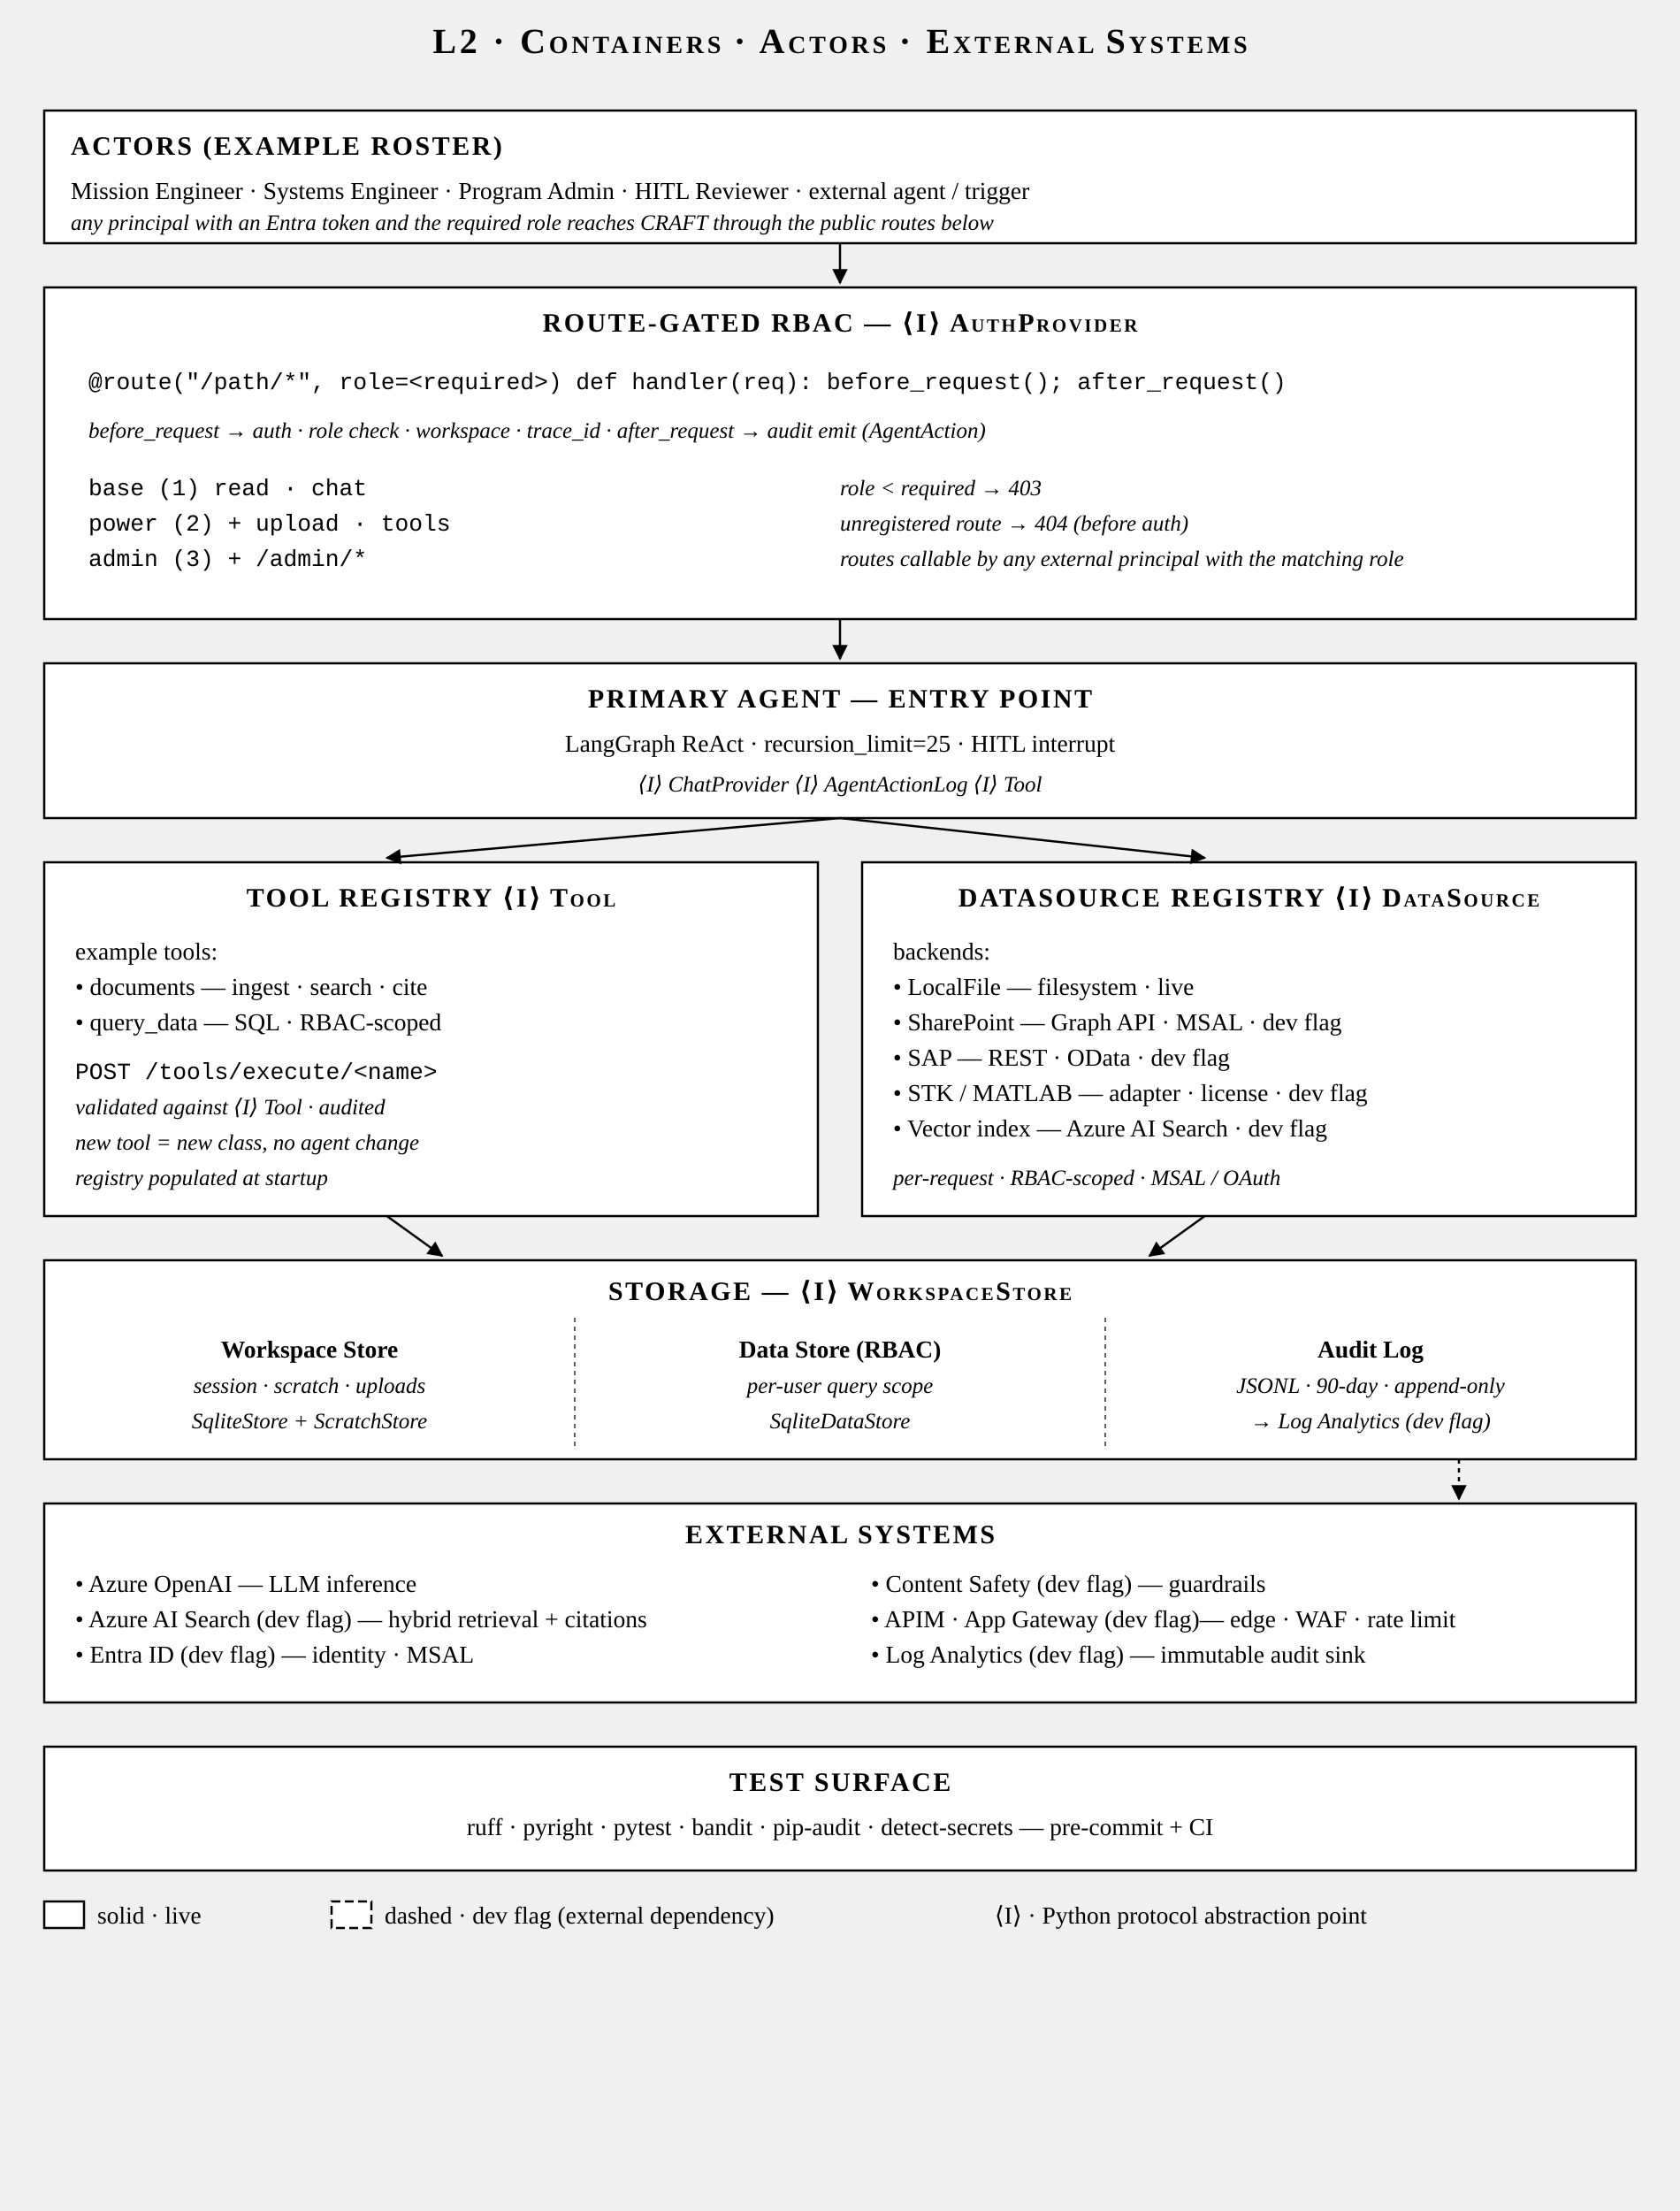
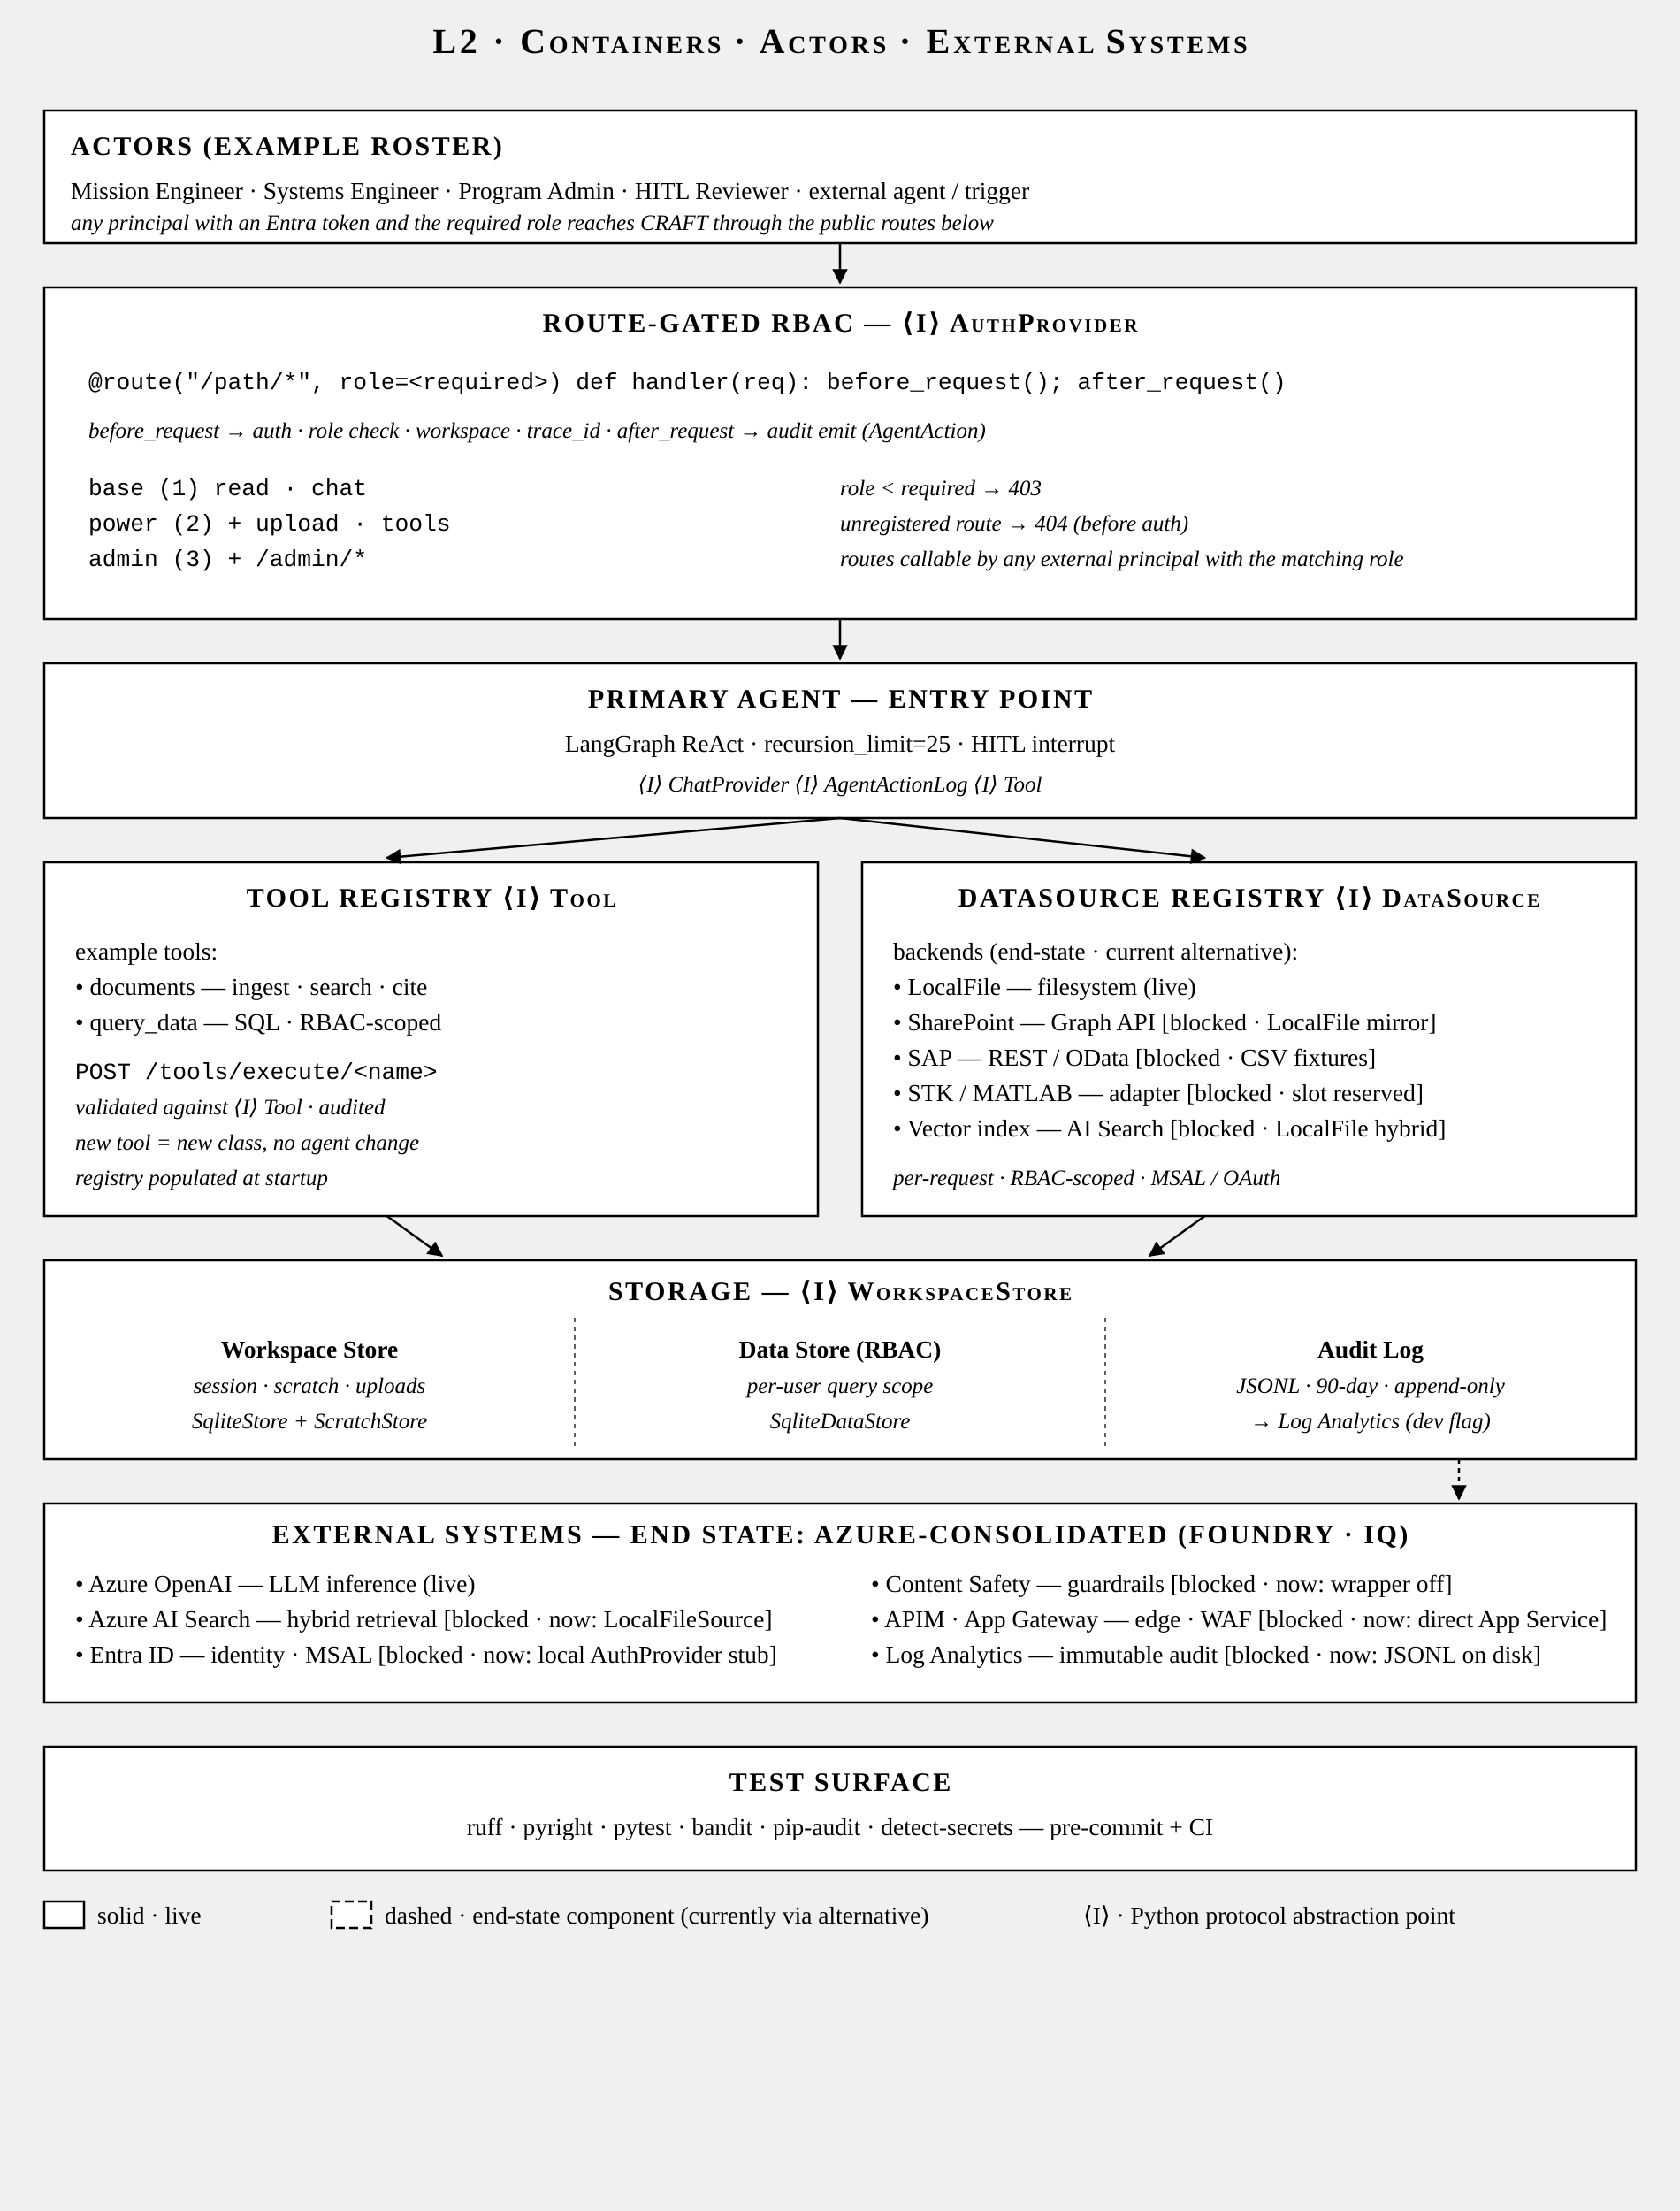
<svg xmlns="http://www.w3.org/2000/svg" viewBox="0 0 760 1000" font-family="Times New Roman, Times, serif">
  <defs>
    <marker id="arrL2" viewBox="0 0 10 10" refX="9" refY="5" markerWidth="7" markerHeight="7" orient="auto-start-reverse">
      <path d="M 0 0 L 10 5 L 0 10 z" fill="#000" />
    </marker>
    <style>
      .box { fill: #fff; stroke: #000; stroke-width: 1; }
      .box-dashed { fill: #fff; stroke: #000; stroke-width: 1; stroke-dasharray: 4 2; }
      .lbl { font-size: 11px; fill: #000; }
      .lbl-c { font-size: 11px; fill: #000; text-anchor: middle; }
      .lbl-i { font-size: 10px; fill: #000; font-style: italic; }
      .lbl-i-c { font-size: 10px; fill: #000; font-style: italic; text-anchor: middle; }
      .head { font-size: 12px; font-weight: bold; font-variant: small-caps; letter-spacing: 1px; fill: #000; text-anchor: middle; }
      .head-l { font-size: 12px; font-weight: bold; font-variant: small-caps; letter-spacing: 1px; fill: #000; }
      .iface { font-size: 10px; font-style: italic; fill: #000; text-anchor: middle; }
      .edge { stroke: #000; stroke-width: 1; fill: none; }
      .edge-aud { stroke: #000; stroke-width: 1; fill: none; stroke-dasharray: 2 2; }
      .title { font-size: 16px; font-weight: bold; font-variant: small-caps; letter-spacing: 1.5px; fill: #000; text-anchor: middle; }
      .mono { font-family: "Courier New", Courier, monospace; font-size: 10.5px; fill: #000; }
    </style>
  </defs>
  <text x="380" y="24" class="title">L2 · Containers · Actors · External Systems</text>
  <g transform="translate(20,50)">
    <rect x="0" y="0" width="720" height="60" class="box" />
    <text x="12" y="20" class="head-l">ACTORS (EXAMPLE ROSTER)</text>
    <text x="12" y="40" class="lbl">Mission Engineer   ·   Systems Engineer   ·   Program Admin   ·   HITL Reviewer   ·   external agent / trigger</text>
    <text x="12" y="54" class="lbl-i">any principal with an Entra token and the required role reaches CRAFT through the public routes below</text>
  </g>
  <g transform="translate(20,130)">
    <rect x="0" y="0" width="720" height="150" class="box" />
    <text x="360" y="20" class="head">ROUTE-GATED RBAC   —   ⟨I⟩ AuthProvider</text>
    <text x="20" y="46" class="mono">@route("/path/*", role=&lt;required&gt;)   def handler(req): before_request(); after_request()</text>
    <text x="20" y="68" class="lbl-i">before_request → auth · role check · workspace · trace_id   ·   after_request → audit emit (AgentAction)</text>
    <text x="20" y="94" class="mono">base   (1)   read · chat</text>
    <text x="20" y="110" class="mono">power  (2)   + upload · tools</text>
    <text x="20" y="126" class="mono">admin  (3)   + /admin/*</text>
    <text x="360" y="94" class="lbl-i">role &lt; required → 403</text>
    <text x="360" y="110" class="lbl-i">unregistered route → 404 (before auth)</text>
    <text x="360" y="126" class="lbl-i">routes callable by any external principal with the matching role</text>
  </g>
  <g transform="translate(20,300)">
    <rect x="0" y="0" width="720" height="70" class="box" />
    <text x="360" y="20" class="head">PRIMARY AGENT — ENTRY POINT</text>
    <text x="360" y="40" class="lbl-c">LangGraph ReAct · recursion_limit=25 · HITL interrupt</text>
    <text x="360" y="58" class="iface">⟨I⟩ ChatProvider   ⟨I⟩ AgentActionLog   ⟨I⟩ Tool</text>
  </g>
  <g transform="translate(20,390)">
    <rect x="0" y="0" width="350" height="160" class="box" />
    <text x="175" y="20" class="head">TOOL REGISTRY   ⟨I⟩ Tool</text>
    <text x="14" y="44" class="lbl">example tools:</text>
    <text x="14" y="60" class="lbl">• documents  — ingest · search · cite</text>
    <text x="14" y="76" class="lbl">• query_data — SQL · RBAC-scoped</text>
    <text x="14" y="98" class="mono">POST /tools/execute/&lt;name&gt;</text>
    <text x="14" y="114" class="lbl-i">validated against ⟨I⟩ Tool · audited</text>
    <text x="14" y="130" class="lbl-i">new tool = new class, no agent change</text>
    <text x="14" y="146" class="lbl-i">registry populated at startup</text>
    <rect x="370" y="0" width="350" height="160" class="box" />
    <text x="545" y="20" class="head">DATASOURCE REGISTRY   ⟨I⟩ DataSource</text>
-     <text x="384" y="44" class="lbl">backends:</text>
-     <text x="384" y="60" class="lbl">• LocalFile    — filesystem · live</text>
-     <text x="384" y="76" class="lbl">• SharePoint   — Graph API · MSAL · dev flag</text>
-     <text x="384" y="92" class="lbl">• SAP          — REST · OData · dev flag</text>
-     <text x="384" y="108" class="lbl">• STK / MATLAB — adapter · license · dev flag</text>
-     <text x="384" y="124" class="lbl">• Vector index — Azure AI Search · dev flag</text>
+     <text x="384" y="44" class="lbl">backends (end-state · current alternative):</text>
+     <text x="384" y="60" class="lbl">• LocalFile    — filesystem (live)</text>
+     <text x="384" y="76" class="lbl">• SharePoint   — Graph API [blocked · LocalFile mirror]</text>
+     <text x="384" y="92" class="lbl">• SAP          — REST / OData [blocked · CSV fixtures]</text>
+     <text x="384" y="108" class="lbl">• STK / MATLAB — adapter [blocked · slot reserved]</text>
+     <text x="384" y="124" class="lbl">• Vector index — AI Search [blocked · LocalFile hybrid]</text>
    <text x="384" y="146" class="lbl-i">per-request · RBAC-scoped · MSAL / OAuth</text>
  </g>
  <g transform="translate(20,570)">
    <rect x="0" y="0" width="720" height="90" class="box" />
    <text x="360" y="18" class="head">STORAGE   —   ⟨I⟩ WorkspaceStore</text>
    <line x1="240" y1="26" x2="240" y2="86" stroke="#000" stroke-width="0.5" stroke-dasharray="2 2" />
    <line x1="480" y1="26" x2="480" y2="86" stroke="#000" stroke-width="0.5" stroke-dasharray="2 2" />
    <text x="120" y="44" class="lbl-c" font-weight="bold">Workspace Store</text>
    <text x="120" y="60" class="lbl-i-c">session · scratch · uploads</text>
    <text x="120" y="76" class="iface">SqliteStore + ScratchStore</text>
    <text x="360" y="44" class="lbl-c" font-weight="bold">Data Store (RBAC)</text>
    <text x="360" y="60" class="lbl-i-c">per-user query scope</text>
    <text x="360" y="76" class="iface">SqliteDataStore</text>
    <text x="600" y="44" class="lbl-c" font-weight="bold">Audit Log</text>
    <text x="600" y="60" class="lbl-i-c">JSONL · 90-day · append-only</text>
    <text x="600" y="76" class="iface">→ Log Analytics (dev flag)</text>
  </g>
  <g transform="translate(20,680)">
    <rect x="0" y="0" width="720" height="90" class="box" />
-     <text x="360" y="18" class="head">EXTERNAL SYSTEMS</text>
-     <text x="14" y="40" class="lbl">• Azure OpenAI                  — LLM inference</text>
-     <text x="14" y="56" class="lbl">• Azure AI Search  (dev flag)   — hybrid retrieval + citations</text>
-     <text x="14" y="72" class="lbl">• Entra ID  (dev flag)          — identity · MSAL</text>
-     <text x="374" y="40" class="lbl">• Content Safety  (dev flag)    — guardrails</text>
-     <text x="374" y="56" class="lbl">• APIM · App Gateway  (dev flag)— edge · WAF · rate limit</text>
-     <text x="374" y="72" class="lbl">• Log Analytics  (dev flag)     — immutable audit sink</text>
+     <text x="360" y="18" class="head">EXTERNAL SYSTEMS   —   END STATE: AZURE-CONSOLIDATED (FOUNDRY · IQ)</text>
+     <text x="14" y="40" class="lbl">• Azure OpenAI                — LLM inference (live)</text>
+     <text x="14" y="56" class="lbl">• Azure AI Search             — hybrid retrieval  [blocked · now: LocalFileSource]</text>
+     <text x="14" y="72" class="lbl">• Entra ID                    — identity · MSAL   [blocked · now: local AuthProvider stub]</text>
+     <text x="374" y="40" class="lbl">• Content Safety              — guardrails        [blocked · now: wrapper off]</text>
+     <text x="374" y="56" class="lbl">• APIM · App Gateway          — edge · WAF        [blocked · now: direct App Service]</text>
+     <text x="374" y="72" class="lbl">• Log Analytics               — immutable audit   [blocked · now: JSONL on disk]</text>
  </g>
  <g transform="translate(20,790)">
    <rect x="0" y="0" width="720" height="56" class="box" />
    <text x="360" y="20" class="head">TEST SURFACE</text>
    <text x="360" y="40" class="lbl-c">ruff · pyright · pytest · bandit · pip-audit · detect-secrets — pre-commit + CI</text>
  </g>
  <line x1="380" y1="110" x2="380" y2="128" class="edge" marker-end="url(#arrL2)" />
  <line x1="380" y1="280" x2="380" y2="298" class="edge" marker-end="url(#arrL2)" />
  <line x1="380" y1="370" x2="175" y2="388" class="edge" marker-end="url(#arrL2)" />
  <line x1="380" y1="370" x2="545" y2="388" class="edge" marker-end="url(#arrL2)" />
  <line x1="175" y1="550" x2="200" y2="568" class="edge" marker-end="url(#arrL2)" />
  <line x1="545" y1="550" x2="520" y2="568" class="edge" marker-end="url(#arrL2)" />
  <path d="M 660 660 L 660 678" class="edge-aud" marker-end="url(#arrL2)" />
  <g transform="translate(20,870)">
    <rect x="0" y="-10" width="18" height="12" class="box" />
    <text x="24" y="0" class="lbl">solid · live</text>
    <rect x="130" y="-10" width="18" height="12" class="box-dashed" />
-     <text x="154" y="0" class="lbl">dashed · dev flag (external dependency)</text>
-     <text x="430" y="0" class="lbl">⟨I⟩ · Python protocol abstraction point</text>
+     <text x="154" y="0" class="lbl">dashed · end-state component (currently via alternative)</text>
+     <text x="470" y="0" class="lbl">⟨I⟩ · Python protocol abstraction point</text>
  </g>
</svg>
